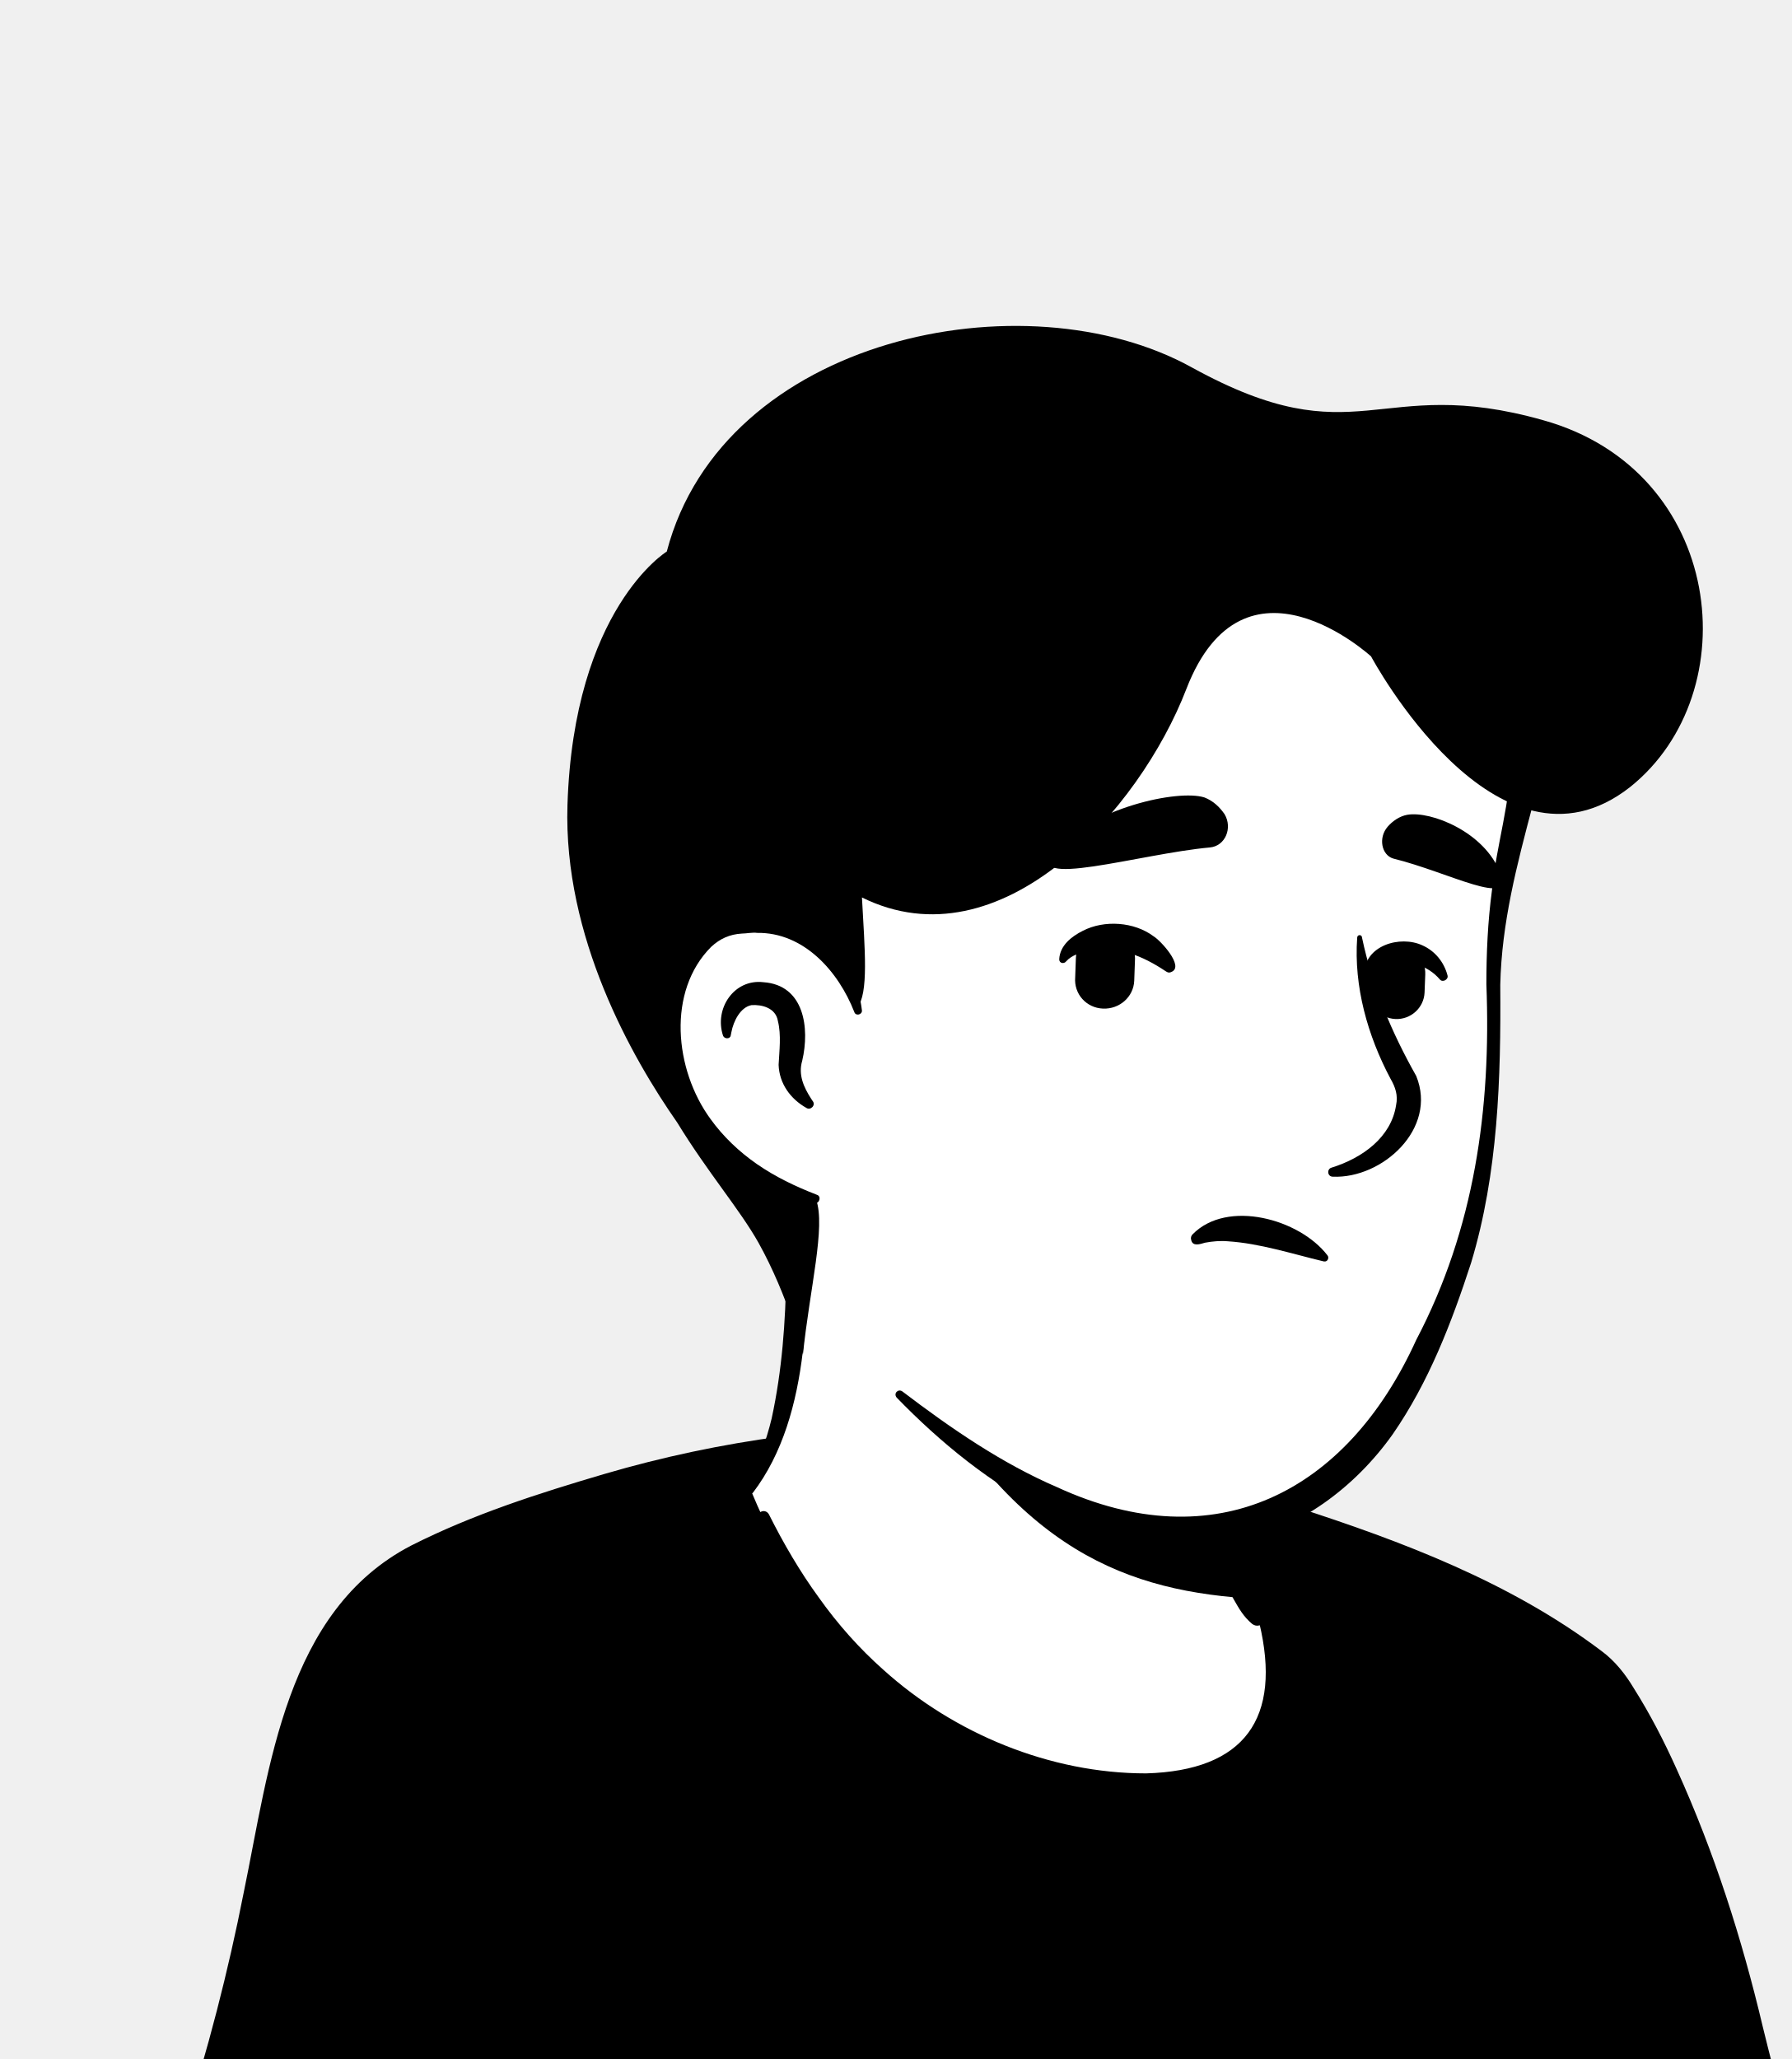
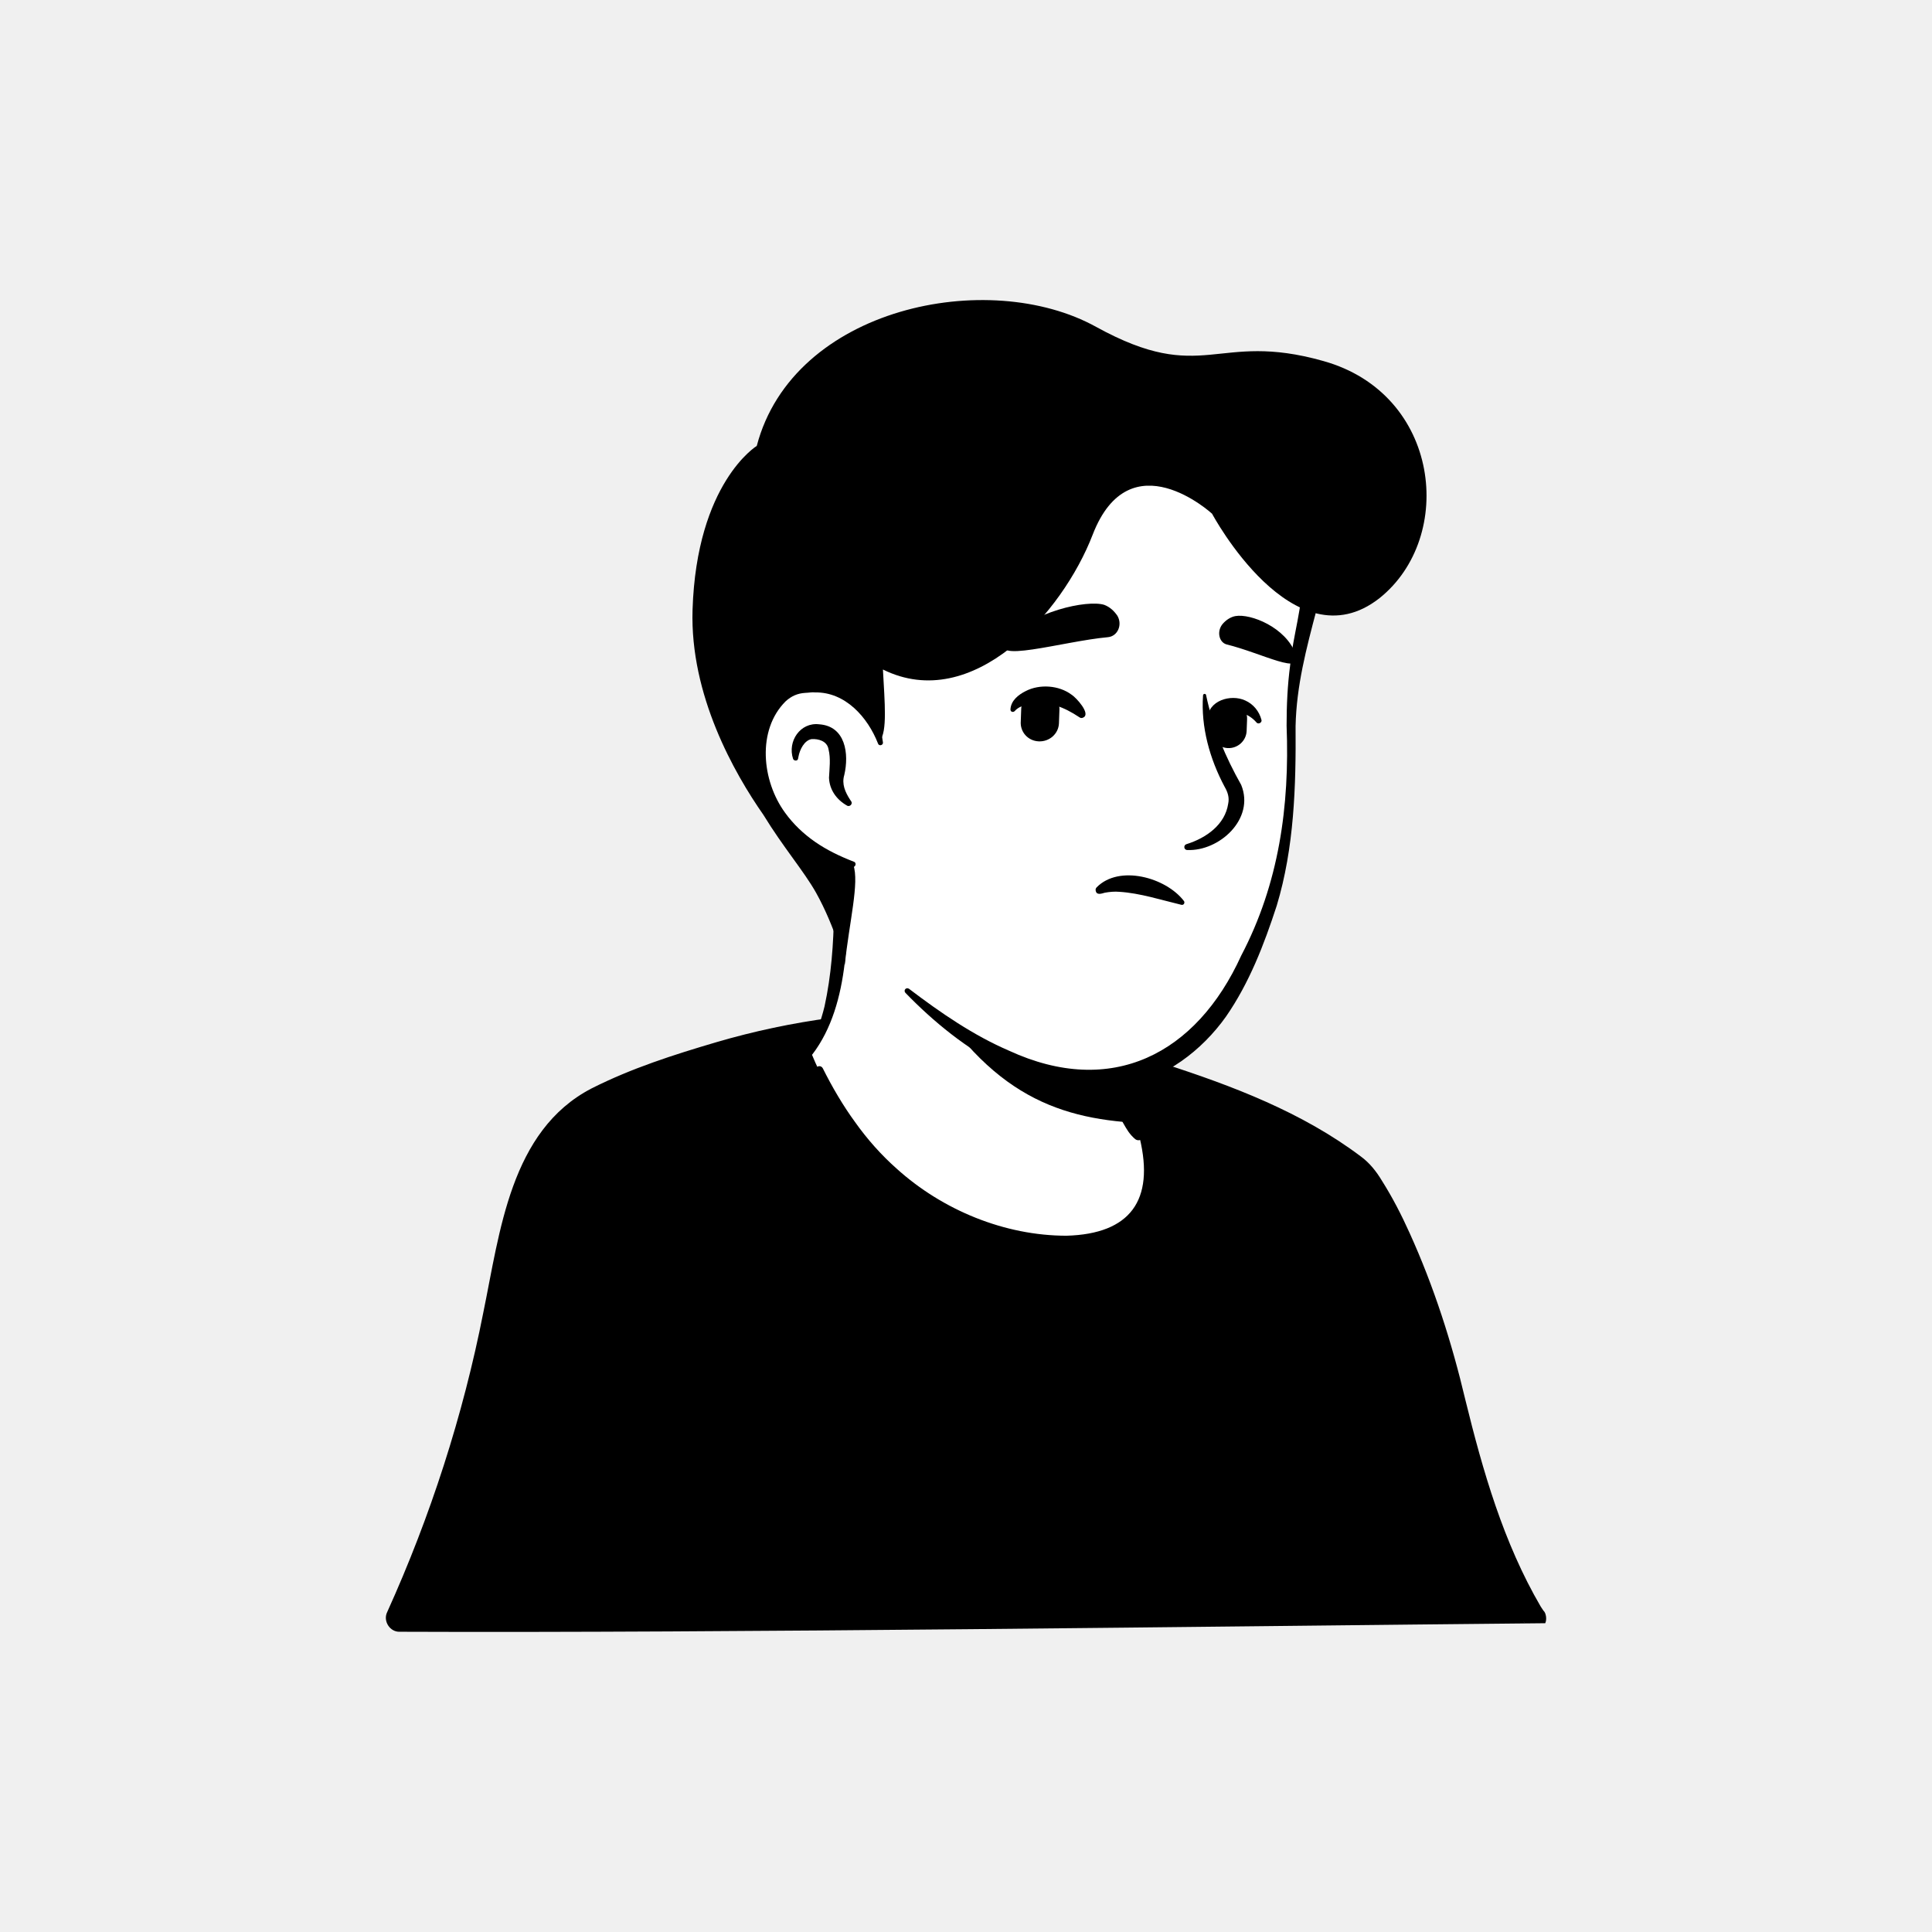
- <svg xmlns="http://www.w3.org/2000/svg">
-   <svg width="306" height="306" fill="none" style="z-index: 2; position: absolute; pointer-events: none;">
-     <path fill="#fff" d="M236.1 278.4c-.7.5-1.5 1-2.2 1.5-.8.5-1.5 1-2.3 1.4-.7.4-1.3.8-2 1.2-.1.1-.2.1-.3.2-2.3 1.4-4.7 2.7-7.1 3.9-.7.4-1.5.8-2.2 1.1 0 0-.1.1-.2.1l-2.4 1.2c-1.6.8-3.3 1.5-4.9 2.2-.8.4-1.7.7-2.5 1-.8.3-1.7.7-2.5 1-.8.3-1.7.7-2.5 1h-.1c-.8.3-1.7.6-2.5.9-1.8.6-3.7 1.2-5.5 1.8-.6.2-1.3.4-1.9.6-1.9.6-3.8 1.1-5.7 1.5-.7.2-1.4.3-2.2.5-1.8.4-3.7.8-5.5 1.2-.4.1-.7.1-1.1.2-.6.1-1.3.2-1.9.3-.9.1-1.7.3-2.6.4-.4.1-.8.1-1.2.2-.5.1-1.1.2-1.7.2-1.6.2-3.3.4-4.9.6-.5.1-1.1.1-1.6.2h-.1c-.7.1-1.4.1-2.1.2-.7.1-1.4.1-2.1.1-.4 0-.9.1-1.3.1-.8 0-1.5.1-2.2.1-1 0-1.9.1-2.9.1h-5c-42.2-.6-80.1-18.5-107.2-46.9 0 0 0-.1-.1-.1-3-2.7-.4-17.1 11.7-26.2 15.2-11.5 51.6-18.7 51.6-18.7s14.1-2.3 66.4 8.6c30.6 6.4 53.9 15.7 66.9 40.9 2.7 5.2 5.4 13.2-4.1 17.4Z" />
-     <path fill="#000" d="M173.6 219c19.2 3.9 39.7 8.1 55.5 20.8 5.3 4.3 8.8 10.6 11.7 16.7 1.4 3 2.8 6.1 3.9 9.4.6 2.2 1.5 4.7 1 7.3-.1.7-.7 1.6-1.2 2.1-2.3 2.3-4.8 3.7-7.3 5.5-14.7 10.2-31.6 17.4-49.1 21.2-39 8.5-81.2 1.9-115.5-18.6-11.4-6.9-21.9-15.3-30.9-25.2-1-1.2-1-3.2-1-4.5.1-3 .9-5.9 1.9-8.6 2.4-6.2 5.5-12.4 10.8-16.7 3.8-2.6 7.9-4.8 12.1-6.6 13.2-5.6 27.1-9.5 41.4-11.1 1.2-.1 1.4 1.6.2 1.8-13.7 2.8-27.3 7-40 12.7-4.6 2.3-9.5 4.3-13.2 7.9-3.5 3.8-6 8.5-8 13.3-1.3 2.9-2.2 7.5-1.8 9.8 6.3 7.5 13.7 14.1 21.7 19.8 43.8 30.6 110.3 32.6 156.9 7.1 4.2-2.3 8.3-4.9 12.2-7.6 1.9-1.3 3.9-2.4 5.4-3.9.1-.1 0 0 0 .1s-.1.2-.1.2c.1-1.2-.3-2.8-.8-4.4-1.8-5.8-4.7-11.9-7.8-17.2-4.9-7.9-13.2-12.9-21.6-16.9-5.8-2.7-11.9-4.8-18.1-6.8-6.2-2-12.5-3.7-18.8-5.2-1.6-.4-1.1-2.7.5-2.4Z" />
-   </svg>
-   <svg width="306" height="344" fill="none" style="z-index: 3; position: absolute; pointer-events: none;">
-     <path fill="#000" d="M269.3 340.4H16.4s14.9-31.4 21.5-67.2c4.6-24.8 8-39.3 20.9-47.3 9.1-5.6 34.7-13.7 52.9-16.3 7.4-1 22.1-2.1 34.8-1.1 9.6 1.2 29.4 6.8 37 8.9 11.4 3.2 36.1 12.7 47 22.7 4.3 4 14.5 24 21.1 53 7.6 33 17.7 47.3 17.7 47.3Z" />
-     <path fill="#000" d="M271.6 341.6c-73.9.7-182.1 2.2-255.1 1.9-2.2.1-3.8-2.4-2.8-4.4 9.6-21.2 16.9-43.8 21.4-66.7 3.7-17.9 6-40.5 24.1-49.9 8.9-4.5 18.3-7.5 27.8-10.3 16.7-4.9 34.4-7.3 51.8-6.8 2.7.1 5.5.2 8.3.4 6 .9 11.9 2.4 17.7 3.9 5.2 1.3 10.5 2.8 15.6 4.3.6.3.8 1.5 1.1 2.1.4.7.9.6 1.6.3.3-.1.6-.3.9-.2.7.1 1.7.5 2.4.7 15.5 5 31.1 10.9 44.2 20.8 1.9 1.4 3.4 3.3 4.6 5.3 2.4 3.8 4.4 7.7 6.2 11.7 5.4 11.9 9.4 24.4 12.4 37.1 3.9 15.9 8.5 31.9 16.8 46.1l.4.6.2.3c.6.5.8 2 .4 2.8Zm-4.6-2.4c-.5.6-.4 1.9 0 2.4l-.1-.2-.2-.4c-4.6-7.2-8-15.2-10.9-23.1-3-8.1-5.3-16.7-7.3-25.1-2.9-12.4-6.7-24.6-11.8-36.2-2.2-4.9-4.4-9.8-7.7-13.9-1.9-1.9-4.1-3.5-6.4-5-11.5-7.4-24.4-12.8-37.4-17-.5-.2-1.7-.5-2.3-.7-.6-.2-.6-1.9-1-2.3-.9-.8-1.9 1.4-2.8 1.2-5.1-1.4-10.4-2.8-15.6-4-6.2-1.4-12.3-3-18.5-3.5-27.4-1.8-55.1 4-80.3 14.9-12.2 5-16.8 16.3-19.7 28.4-2.6 10.2-4.1 21.3-6.5 31.6-4.6 19.1-11 37.5-19.1 55.5l-2.8-4.4c71-.2 178.4.9 250.4 1.8Z" />
-   </svg>
-   <svg width="306" height="306" fill="none" style="z-index: 4; position: absolute; pointer-events: none;">
-     <path fill="#fff" d="M182.999 245.6c-2.1 10.3-15.7 16.5-38.6 7.2-23.8-9.6-34.1-32.5-36.7-39.3 14.1-26.4 4.3-44.7 4.3-44.7 32.5-2.8 60.9 35.2 60.9 35.2l4.4 18.8c.4 1.6 1.2 3 2.4 4 2.1 3.7 4.6 12.2 3.3 18.8Z" />
-     <path fill="#000" d="M107.2 213.8c1.9-2.9 3.1-6.3 3.9-9.6 1.5-6.9 2-13.9 2.1-20.9v-2.6c-.3-2.6-1.2-5.3-2.2-7.7-1.3-3.2 3.4-5.2 4.9-2 .2.4.2 1.1.2 1.5.3 13.6.9 31.1-7.7 42.4-.6.6-1.8-.3-1.2-1.1ZM173.999 203.8c1.5.9 2 2.1 2.2 3.3.6 2.4.4 5 1 7.5.5 2.4 2 4.7 2.4 7.2.5 2.6 2 8.1 2.6 10.8.2.6-.2 1.3-.9 1.4-.4.1-.7 0-1-.2-1.3-1.1-1.9-2.2-2.7-3.6-1.3-2.4-2.2-4.6-3-7.3-.7-2.4-.4-5-1-7.5-.5-2.4-1.9-4.7-2.4-7.2-.3-1.2-.4-2.5.5-4 .6-.6 1.6-.8 2.3-.4Z" />
-     <path fill="#000" d="M181.2 230.2c-19.1-1-34.7-7-49.9-34.1 12.8 11.3 27.9 15.6 43.8 17.6l2.1 9.2c.4 1.6 2.8 6.3 4 7.3Z" />
-     <path fill="#000" d="M180.4 226.5c3.4 6.4 5.4 14.4 3.3 21.5-1.6 5-6.2 8.7-11.2 10.1-11.6 3.1-25-1.8-35.3-7.3-12.7-7.1-22.1-19-28.1-32-.4-1 1-1.8 1.6-.8 2.1 4.2 4.5 8.3 7.2 12 2.7 3.8 5.8 7.3 9.3 10.4 10.2 9.2 24 14.9 37.8 14.9 14.2-.4 19.6-7.9 16.3-21.7-.5-2.2-1.3-4.5-2.4-6.4-.6-.8.9-1.7 1.5-.7Z" />
-     <path fill="#fff" d="M219.1 106.4c1.8 8.4-4.2 17.4-4.2 39.8 0 22.9-4.2 47.8-21.5 65.1-14.9 14.9-32 14.3-52.1-1.4-2.8-2.2-12.6-9.6-15.1-12.1-2.9-2.9-4.5-5-5.9-7.2-1.2-2-.9-13.6-2.6-16.3-4.4-7.3-5.3.6-11-5.8-7.9-8.6-17.4-25.9-12.7-56.5 7.6-49.6 46.9-55.4 76-49.9 29.3 5.6 44.3 22.2 49.1 44.3Z" />
-     <path fill="#000" d="M111.7 177.4c-2.3-3.8-5.2-7.2-7.9-10.7-2.7-3.7-4.9-7.6-6.7-11.8-10.2-24.7-8.7-57 9.4-77.8 12.4-14.2 32-18.9 50-17.9 18 1.1 36.7 5.7 50 18.7 7.7 7.5 12.6 17.5 14.8 27.9.7 3.3.2 6.9-.6 10-2.3 8.7-4.5 17-4.7 26 .1 13.4-.3 27.1-4.2 40-2.8 8.6-6.1 17.2-11.3 24.7-5.4 7.6-13.5 13.7-22.8 15.5-18.7 3.8-36.2-8-48.6-20.8-.5-.6.2-1.3.8-.9 7.1 5.4 14.4 10.4 22.3 13.8 22.8 10.5 41.7.8 51.7-21.2 8.4-16 10.8-33.3 10.1-51.2 0-4.5.2-9 .8-13.5.6-6.5 2.8-13 2.7-19.4-1.7-10.4-6.5-20.4-13.7-28.1-17.1-18.1-49.9-23.4-72.9-15.2-27.1 9.6-34.4 36.9-35.9 63-1 15.6 3.6 30.9 15.4 41.6l4.7 4.9c1.6 2.2-1.8 4.8-3.4 2.4Z" />
-     <path fill="#fff" d="M123.5 145.6s-3.1-15-17.7-13.2c-12.6 1.6-17 31.8 11.6 40.2" />
-     <path fill="#000" d="M116.1 159.5c-2.3-1.3-3.9-3.5-4-6.2.1-2 .4-4.3-.1-6.3-.3-1.9-2.3-2.4-3.8-2.3-1.6.3-2.6 2.3-2.9 3.9 0 .1-.1.4-.1.5-.1.5-.9.5-1.1 0-1.3-3.9 1.6-8.2 5.8-7.7 5.9.4 6.7 6.6 5.6 11.3-.6 2 .2 3.8 1.3 5.5l.2.3c.5.6-.3 1.4-.9 1ZM196.1 135c1.5 7.1 4.3 13.7 7.8 19.9 3.1 7.6-4.9 14.8-12 14.5-.8 0-.9-1.1-.2-1.3 4.5-1.4 8.6-4.4 9.3-9 .3-1.4-.1-2.6-.8-3.8-3.3-6.2-5.3-13.3-4.8-20.3 0-.5.7-.5.7 0Z" />
-     <path fill="#000" d="M123 145.7c-2.3-5.9-7.3-11.5-14-11.4-.6-.1-1.6.1-2.2.1-1.7.1-3.1.7-4.4 1.9-6.4 6.4-5.3 17.7-.1 24.8 1.8 2.5 4.1 4.7 6.7 6.5 2.6 1.8 5.5 3.2 8.6 4.4.7.2.4 1.3-.3 1.2-6.7-1.4-13.1-4.7-17.5-10.2-6.8-8.2-8.2-21.9-.1-29.9 1.8-1.6 4.3-2.8 6.8-2.8.8 0 2-.2 2.8 0 4.2.2 8.2 2.3 10.8 5.6 2.3 2.8 3.6 6.2 4 9.6 0 .6-.9.8-1.1.2Z" />
-   </svg>
-   <svg width="306" height="306" fill="none" style="z-index: 5; position: absolute; pointer-events: none;">
-     <path fill="#000" d="M222.2 60.5c-24-6.8-26.6 5.6-50.6-7.6-24-13.3-67.5-4.4-75.6 26.5 0 0-13.4 8.2-14.3 36.5-.6 19 9.3 36.4 15.8 45.7 4.4 7.2 9 12.5 11.7 17.3 4.3 7.7 6.4 16.1 6.4 16.1 1-9.6 3.3-18.4 1.9-22.3l-3.3-1.1c-25-9.6-20.5-37.5-8.3-39.1 12.8-1.6 16.8 9.8 17.5 12.6 1.7-2.1 1.1-8.4.7-15.9 20 9.9 40-12.6 46.7-30 8.3-21.5 26.6-4.7 26.6-4.7s18.1 33.9 37.3 18.8c17-13.6 13.6-45.5-12.5-52.8Z" />
-   </svg>
-   <svg width="306" height="306" fill="none" style="z-index: 6; position: absolute; pointer-events: none;">
-     <path fill="#000" d="M174.2 122c2.2-.2 3.3-2.8 2.1-4.8-.7-1-1.6-1.9-2.9-2.4-3.8-1.2-16.2 1.5-21.6 7.7-4.8 5.7 12.4.4 22.4-.5ZM200.6 123.6c-1.7-.5-2.2-3-.8-4.6.7-.8 1.7-1.5 2.8-1.7 3.4-.6 11.2 2.5 13.4 8.4 2 5.1-7.3-.1-15.4-2.1ZM158.8 145.2c-2.4-.1-4.2-2.1-4-4.5l.1-2.8c.1-2.4 2.1-4.2 4.5-4 2.4.1 4.2 2.1 4 4.5l-.1 2.8c-.1 2.3-2.1 4.1-4.5 4ZM200.9 146.7c-2.2-.1-3.9-2-3.8-4.2l.1-2.6c.1-2.2 2-3.9 4.2-3.8 2.2.1 3.9 2 3.8 4.2l-.1 2.6c-.1 2.2-2 3.9-4.2 3.8Z" />
-     <path fill="#000" d="M167.8 139.8c-3.3-2.2-6.9-3.7-10.9-2.9-1.3.2-2.6.6-3.4 1.5-.3.4-1 .3-1-.3.1-2 1.8-3.3 3.4-4.1 3.1-1.6 7.4-1.3 10.2.8 1 .6 4.4 4.3 2.6 5.1-.4.2-.6.1-.9-.1ZM196.399 140.3c0-4.2 5.2-5.7 8.4-4.2 1.8.8 3.1 2.4 3.6 4.3.2.6-.7 1.1-1.1.6-1.7-2-4.6-3-6.9-1.8-.7.4-.8.7-1 1.1 0 2-2.9 1.9-3 0Z" />
-   </svg>
-   <svg width="306" height="306" fill="none" style="z-index: 7; position: absolute; pointer-events: none;">
-     <path fill="#000" d="M190.6 181.6c-4.6-1.1-9.2-2.6-13.8-2.9-1.1-.1-2.2 0-3.3.2-.7.2-1.8.6-2-.4-.1-.3 0-.6.2-.8 5-5.1 15.4-2.2 19.4 3 .3.3.1 1-.5.9Z" />
-   </svg>
-   <svg width="306" height="306" fill="none" style="z-index: 8; position: absolute; pointer-events: none;" />
-   <svg width="306" height="306" fill="none" style="z-index: 9; position: absolute; pointer-events: none;" />
+ <svg xmlns="http://www.w3.org/2000/svg" version="1.1" width="1080" height="1080" viewBox="0 0 1080 1080" xml:space="preserve">
+   <defs>
+ </defs>
+   <g transform="matrix(0 0 0 0 0 0)" id="22e27f4a-08b8-4099-9cfd-a1e0587a284c">
+ </g>
+   <g transform="matrix(1 0 0 1 540 540)" id="9993c875-a43f-4f8d-a973-8329eda7af16">
+     <rect style="stroke: none; stroke-width: 1; stroke-dasharray: none; stroke-linecap: butt; stroke-dashoffset: 0; stroke-linejoin: miter; stroke-miterlimit: 4; fill: rgb(255,255,255); fill-rule: nonzero; opacity: 1; visibility: hidden;" vector-effect="non-scaling-stroke" x="-540" y="-540" rx="0" ry="0" width="1080" height="1080" />
+   </g>
+   <g transform="matrix(2.51 0 0 2.51 540 540)">
+     <g style="" vector-effect="non-scaling-stroke">
+       <g transform="matrix(1 0 0 1 0 62.12)">
+         <path style="stroke: none; stroke-width: 1; stroke-dasharray: none; stroke-linecap: butt; stroke-dashoffset: 0; stroke-linejoin: miter; stroke-miterlimit: 4; fill: rgb(255,255,255); fill-rule: nonzero; opacity: 1;" vector-effect="non-scaling-stroke" transform=" translate(-142.6, -257.35)" d="M 236.1 278.4 C 235.4 278.9 234.6 279.4 233.9 279.9 C 233.1 280.4 232.4 280.9 231.6 281.3 C 230.9 281.7 230.3 282.1 229.6 282.5 C 229.5 282.6 229.4 282.6 229.3 282.7 C 227 284.1 224.6 285.4 222.2 286.6 C 221.5 287 220.7 287.4 220 287.7 C 220 287.7 219.9 287.8 219.8 287.8 L 217.4 289 C 215.8 289.8 214.1 290.5 212.5 291.2 C 211.7 291.6 210.8 291.9 210 292.2 C 209.2 292.5 208.3 292.9 207.5 293.2 C 206.7 293.5 205.8 293.9 205 294.2 L 204.9 294.2 C 204.1 294.5 203.2 294.8 202.4 295.1 C 200.6 295.7 198.7 296.3 196.9 296.9 C 196.3 297.1 195.6 297.3 195 297.5 C 193.1 298.1 191.2 298.6 189.3 299 C 188.6 299.2 187.9 299.3 187.1 299.5 C 185.3 299.9 183.4 300.3 181.6 300.7 C 181.2 300.8 180.9 300.8 180.5 300.9 C 179.9 301 179.2 301.1 178.6 301.2 C 177.7 301.3 176.9 301.5 176 301.6 C 175.6 301.7 175.2 301.7 174.8 301.8 C 174.3 301.9 173.7 302 173.1 302 C 171.5 302.2 169.8 302.4 168.2 302.6 C 167.7 302.7 167.1 302.7 166.6 302.8 L 166.5 302.8 C 165.8 302.9 165.1 302.9 164.4 303 C 163.7 303.1 163 303.1 162.3 303.1 C 161.9 303.1 161.4 303.2 161 303.2 C 160.2 303.2 159.5 303.3 158.8 303.3 C 157.8 303.3 156.9 303.4 155.9 303.4 L 150.9 303.4 C 108.7 302.8 70.8 284.9 43.7 256.5 C 43.7 256.5 43.7 256.4 43.6 256.4 C 40.6 253.7 43.2 239.3 55.3 230.2 C 70.5 218.7 106.9 211.5 106.9 211.5 C 106.9 211.5 121 209.2 173.3 220.1 C 203.9 226.5 227.2 235.8 240.2 261 C 242.9 266.2 245.6 274.2 236.1 278.4 Z" stroke-linecap="round" />
+       </g>
+       <g transform="matrix(1 0 0 1 0.67 62.93)">
+         <path style="stroke: none; stroke-width: 1; stroke-dasharray: none; stroke-linecap: butt; stroke-dashoffset: 0; stroke-linejoin: miter; stroke-miterlimit: 4; fill: rgb(0,0,0); fill-rule: nonzero; opacity: 1;" vector-effect="non-scaling-stroke" transform=" translate(-143.27, -258.16)" d="M 173.6 219 C 192.8 222.9 213.3 227.1 229.1 239.8 C 234.4 244.1 237.9 250.4 240.8 256.5 C 242.2 259.5 243.6 262.6 244.7 265.9 C 245.3 268.1 246.2 270.6 245.7 273.2 C 245.6 273.9 245 274.8 244.5 275.3 C 242.2 277.6 239.7 279 237.2 280.8 C 222.5 291 205.6 298.2 188.1 302 C 149.1 310.5 106.9 303.9 72.6 283.4 C 61.2 276.5 50.7 268.1 41.7 258.2 C 40.7 257 40.7 255 40.7 253.7 C 40.8 250.7 41.6 247.8 42.6 245.1 C 45 238.9 48.1 232.7 53.4 228.4 C 57.2 225.8 61.3 223.6 65.5 221.8 C 78.7 216.2 92.6 212.3 106.9 210.7 C 108.1 210.6 108.3 212.3 107.1 212.5 C 93.4 215.3 79.8 219.5 67.1 225.2 C 62.5 227.5 57.6 229.5 53.9 233.1 C 50.4 236.9 47.9 241.6 45.9 246.4 C 44.6 249.3 43.7 253.9 44.1 256.2 C 50.4 263.7 57.8 270.3 65.8 276 C 109.6 306.6 176.1 308.6 222.7 283.1 C 226.9 280.8 231 278.2 234.9 275.5 C 236.8 274.2 238.8 273.1 240.3 271.6 C 240.4 271.5 240.3 271.6 240.3 271.7 C 240.3 271.8 240.2 271.9 240.2 271.9 C 240.3 270.7 239.9 269.1 239.4 267.5 C 237.6 261.7 234.7 255.6 231.6 250.3 C 226.7 242.4 218.4 237.4 210 233.4 C 204.2 230.7 198.1 228.6 191.9 226.6 C 185.7 224.6 179.4 222.9 173.1 221.4 C 171.5 221 172 218.7 173.6 219 Z" stroke-linecap="round" />
+       </g>
+       <g transform="matrix(1 0 0 1 0.25 79.03)">
+         <path style="stroke: none; stroke-width: 1; stroke-dasharray: none; stroke-linecap: butt; stroke-dashoffset: 0; stroke-linejoin: miter; stroke-miterlimit: 4; fill: rgb(0,0,0); fill-rule: nonzero; opacity: 1;" vector-effect="non-scaling-stroke" transform=" translate(-142.85, -274.25)" d="M 269.3 340.4 L 16.4 340.4 C 16.4 340.4 31.3 309 37.9 273.2 C 42.5 248.4 45.9 233.9 58.8 225.9 C 67.9 220.3 93.5 212.2 111.7 209.6 C 119.1 208.6 133.8 207.5 146.5 208.5 C 156.1 209.7 175.9 215.3 183.5 217.4 C 194.9 220.6 219.6 230.1 230.5 240.1 C 234.8 244.1 245 264.1 251.6 293.1 C 259.2 326.1 269.3 340.4 269.3 340.4 Z" stroke-linecap="round" />
+       </g>
+       <g transform="matrix(1 0 0 1 0 79.21)">
+         <path style="stroke: none; stroke-width: 1; stroke-dasharray: none; stroke-linecap: butt; stroke-dashoffset: 0; stroke-linejoin: miter; stroke-miterlimit: 4; fill: rgb(0,0,0); fill-rule: nonzero; opacity: 1;" vector-effect="non-scaling-stroke" transform=" translate(-142.6, -274.44)" d="M 271.6 341.6 C 197.7 342.3 89.5 343.8 16.5 343.5 C 14.3 343.6 12.7 341.1 13.7 339.1 C 23.3 317.9 30.6 295.3 35.1 272.4 C 38.8 254.5 41.1 231.9 59.2 222.5 C 68.1 218 77.5 215 87 212.2 C 103.7 207.3 121.4 204.9 138.8 205.4 C 141.5 205.5 144.3 205.6 147.1 205.8 C 153.1 206.7 159 208.2 164.8 209.7 C 170 211 175.3 212.5 180.4 214 C 181 214.3 181.2 215.5 181.5 216.1 C 181.9 216.8 182.4 216.7 183.1 216.4 C 183.4 216.3 183.7 216.1 184 216.2 C 184.7 216.3 185.7 216.7 186.4 216.9 C 201.9 221.9 217.5 227.8 230.6 237.7 C 232.5 239.1 234 241 235.2 243 C 237.6 246.8 239.6 250.7 241.4 254.7 C 246.8 266.6 250.8 279.1 253.8 291.8 C 257.7 307.7 262.3 323.7 270.6 337.9 L 271 338.5 L 271.2 338.8 C 271.8 339.3 272 340.8 271.6 341.6 Z M 267 339.2 C 266.5 339.8 266.6 341.1 267 341.6 L 266.9 341.4 L 266.7 341 C 262.1 333.8 258.7 325.8 255.8 317.9 C 252.8 309.8 250.5 301.2 248.5 292.8 C 245.6 280.4 241.8 268.2 236.7 256.6 C 234.5 251.7 232.3 246.8 229 242.7 C 227.1 240.8 224.9 239.2 222.6 237.7 C 211.1 230.3 198.2 224.9 185.2 220.7 C 184.7 220.5 183.5 220.2 182.9 220 C 182.3 219.8 182.3 218.1 181.9 217.7 C 181 216.9 180 219.1 179.1 218.9 C 174 217.5 168.7 216.1 163.5 214.9 C 157.3 213.5 151.2 211.9 145 211.4 C 117.6 209.6 89.9 215.4 64.7 226.3 C 52.5 231.3 47.9 242.6 45 254.7 C 42.4 264.9 40.9 276 38.5 286.3 C 33.9 305.4 27.5 323.8 19.4 341.8 L 16.6 337.4 C 87.6 337.2 195 338.3 267 339.2 Z" stroke-linecap="round" />
+       </g>
+       <g transform="matrix(1 0 0 1 2.93 17.77)">
+         <path style="stroke: none; stroke-width: 1; stroke-dasharray: none; stroke-linecap: butt; stroke-dashoffset: 0; stroke-linejoin: miter; stroke-miterlimit: 4; fill: rgb(255,255,255); fill-rule: nonzero; opacity: 1;" vector-effect="non-scaling-stroke" transform=" translate(-145.53, -213.01)" d="M 182.999 245.6 C 180.899 255.9 167.299 262.1 144.399 252.8 C 120.599 243.2 110.299 220.3 107.699 213.5 C 121.799 187.1 111.999 168.8 111.999 168.8 C 144.499 166 172.899 204 172.899 204 L 177.299 222.8 C 177.699 224.4 178.499 225.8 179.699 226.8 C 181.799 230.5 184.299 239 182.999 245.6 Z" stroke-linecap="round" />
+       </g>
+       <g transform="matrix(1 0 0 1 2.04 6.48)">
+         <path style="stroke: none; stroke-width: 1; stroke-dasharray: none; stroke-linecap: butt; stroke-dashoffset: 0; stroke-linejoin: miter; stroke-miterlimit: 4; fill: rgb(0,0,0); fill-rule: nonzero; opacity: 1;" vector-effect="non-scaling-stroke" transform=" translate(-144.64, -201.71)" d="M 107.2 213.8 C 109.1 210.9 110.3 207.5 111.1 204.2 C 112.6 197.3 113.1 190.3 113.2 183.3 L 113.2 180.7 C 112.9 178.1 112 175.4 111 173 C 109.7 169.8 114.4 167.8 115.9 171 C 116.1 171.4 116.1 172.1 116.1 172.5 C 116.4 186.1 117 203.6 108.4 214.9 C 107.8 215.5 106.6 214.6 107.2 213.8 Z M 173.999 203.8 C 175.499 204.7 175.999 205.9 176.199 207.1 C 176.799 209.5 176.599 212.1 177.199 214.6 C 177.699 217 179.199 219.3 179.599 221.8 C 180.099 224.4 181.599 229.9 182.199 232.6 C 182.399 233.2 181.999 233.9 181.299 234 C 180.899 234.1 180.599 234 180.299 233.8 C 178.999 232.7 178.399 231.6 177.599 230.2 C 176.299 227.8 175.399 225.6 174.599 222.9 C 173.899 220.5 174.199 217.9 173.599 215.4 C 173.099 213 171.699 210.7 171.199 208.2 C 170.899 207 170.799 205.7 171.699 204.2 C 172.299 203.6 173.299 203.4 173.999 203.8 Z" stroke-linecap="round" />
+       </g>
+       <g transform="matrix(1 0 0 1 13.65 17.92)">
+         <path style="stroke: none; stroke-width: 1; stroke-dasharray: none; stroke-linecap: butt; stroke-dashoffset: 0; stroke-linejoin: miter; stroke-miterlimit: 4; fill: rgb(0,0,0); fill-rule: nonzero; opacity: 1;" vector-effect="non-scaling-stroke" transform=" translate(-156.25, -213.15)" d="M 181.2 230.2 C 162.1 229.2 146.5 223.2 131.3 196.1 C 144.1 207.4 159.2 211.7 175.1 213.7 L 177.2 222.9 C 177.6 224.5 180 229.2 181.2 230.2 Z" stroke-linecap="round" />
+       </g>
+       <g transform="matrix(1 0 0 1 4.19 43.07)">
+         <path style="stroke: none; stroke-width: 1; stroke-dasharray: none; stroke-linecap: butt; stroke-dashoffset: 0; stroke-linejoin: miter; stroke-miterlimit: 4; fill: rgb(0,0,0); fill-rule: nonzero; opacity: 1;" vector-effect="non-scaling-stroke" transform=" translate(-146.79, -238.3)" d="M 180.4 226.5 C 183.8 232.9 185.8 240.9 183.7 248 C 182.1 253 177.5 256.7 172.5 258.1 C 160.9 261.2 147.5 256.3 137.2 250.8 C 124.5 243.7 115.1 231.8 109.1 218.8 C 108.7 217.8 110.1 217 110.7 218 C 112.8 222.2 115.2 226.3 117.9 230 C 120.6 233.8 123.7 237.3 127.2 240.4 C 137.4 249.6 151.2 255.3 165 255.3 C 179.2 254.9 184.6 247.4 181.3 233.6 C 180.8 231.4 180 229.1 178.9 227.2 C 178.3 226.4 179.8 225.5 180.4 226.5 Z" stroke-linecap="round" />
+       </g>
+       <g transform="matrix(1 0 0 1 13.49 -53.98)">
+         <path style="stroke: none; stroke-width: 1; stroke-dasharray: none; stroke-linecap: butt; stroke-dashoffset: 0; stroke-linejoin: miter; stroke-miterlimit: 4; fill: rgb(255,255,255); fill-rule: nonzero; opacity: 1;" vector-effect="non-scaling-stroke" transform=" translate(-156.09, -141.25)" d="M 219.1 106.4 C 220.9 114.8 214.9 123.8 214.9 146.2 C 214.9 169.1 210.7 194 193.4 211.3 C 178.5 226.2 161.4 225.6 141.3 209.9 C 138.5 207.7 128.7 200.3 126.2 197.8 C 123.3 194.9 121.7 192.8 120.3 190.6 C 119.1 188.6 119.4 177 117.7 174.3 C 113.3 167 112.4 174.9 106.7 168.5 C 98.8 159.9 89.3 142.6 94 112 C 101.6 62.4 140.9 56.6 170 62.1 C 199.3 67.7 214.3 84.3 219.1 106.4 Z" stroke-linecap="round" />
+       </g>
+       <g transform="matrix(1 0 0 1 13.61 -54.33)">
+         <path style="stroke: none; stroke-width: 1; stroke-dasharray: none; stroke-linecap: butt; stroke-dashoffset: 0; stroke-linejoin: miter; stroke-miterlimit: 4; fill: rgb(0,0,0); fill-rule: nonzero; opacity: 1;" vector-effect="non-scaling-stroke" transform=" translate(-156.21, -140.9)" d="M 111.7 177.4 C 109.4 173.6 106.5 170.2 103.8 166.7 C 101.1 163 98.9 159.1 97.1 154.9 C 86.9 130.2 88.4 97.9 106.5 77.1 C 118.9 62.9 138.5 58.2 156.5 59.2 C 174.5 60.3 193.2 64.9 206.5 77.9 C 214.2 85.4 219.1 95.4 221.3 105.8 C 222 109.1 221.5 112.7 220.7 115.8 C 218.4 124.5 216.2 132.8 216 141.8 C 216.1 155.2 215.7 168.9 211.8 181.8 C 209 190.4 205.7 199 200.5 206.5 C 195.1 214.1 187 220.2 177.7 222 C 159 225.8 141.5 214 129.1 201.2 C 128.6 200.6 129.3 199.9 129.9 200.3 C 137 205.7 144.3 210.7 152.2 214.1 C 175 224.6 193.9 214.9 203.9 192.9 C 212.3 176.9 214.7 159.6 214 141.7 C 214 137.2 214.2 132.7 214.8 128.2 C 215.4 121.7 217.6 115.2 217.5 108.8 C 215.8 98.4 211 88.4 203.8 80.7 C 186.7 62.6 153.9 57.3 130.9 65.5 C 103.8 75.1 96.5 102.4 95 128.5 C 94 144.1 98.6 159.4 110.4 170.1 L 115.1 175 C 116.7 177.2 113.3 179.8 111.7 177.4 Z" stroke-linecap="round" />
+       </g>
+       <g transform="matrix(1 0 0 1 -32.83 -42.81)">
+         <path style="stroke: none; stroke-width: 1; stroke-dasharray: none; stroke-linecap: butt; stroke-dashoffset: 0; stroke-linejoin: miter; stroke-miterlimit: 4; fill: rgb(255,255,255); fill-rule: nonzero; opacity: 1;" vector-effect="non-scaling-stroke" transform=" translate(-109.76, -152.43)" d="M 123.5 145.6 C 123.5 145.6 120.4 130.6 105.8 132.4 C 93.2 134 88.8 164.2 117.4 172.6" stroke-linecap="round" />
+       </g>
+       <g transform="matrix(1 0 0 1 11.58 -43.21)">
+         <path style="stroke: none; stroke-width: 1; stroke-dasharray: none; stroke-linecap: butt; stroke-dashoffset: 0; stroke-linejoin: miter; stroke-miterlimit: 4; fill: rgb(0,0,0); fill-rule: nonzero; opacity: 1;" vector-effect="non-scaling-stroke" transform=" translate(-154.19, -152.02)" d="M 116.1 159.5 C 113.8 158.2 112.2 156 112.1 153.3 C 112.2 151.3 112.5 149 112 147 C 111.7 145.1 109.7 144.6 108.2 144.7 C 106.6 145 105.6 147 105.3 148.6 C 105.3 148.7 105.2 149 105.2 149.1 C 105.1 149.6 104.3 149.6 104.1 149.1 C 102.8 145.2 105.7 140.9 109.9 141.4 C 115.8 141.8 116.6 148 115.5 152.7 C 114.9 154.7 115.7 156.5 116.8 158.2 L 117 158.5 C 117.5 159.1 116.7 159.9 116.1 159.5 Z M 196.1 135 C 197.6 142.1 200.4 148.7 203.9 154.9 C 207 162.5 199 169.7 191.9 169.4 C 191.1 169.4 191 168.3 191.7 168.1 C 196.2 166.7 200.3 163.7 201 159.1 C 201.3 157.7 200.9 156.5 200.2 155.3 C 196.9 149.1 194.9 142 195.4 135 C 195.4 134.5 196.1 134.5 196.1 135 Z" stroke-linecap="round" />
+       </g>
+       <g transform="matrix(1 0 0 1 -33.47 -43.52)">
+         <path style="stroke: none; stroke-width: 1; stroke-dasharray: none; stroke-linecap: butt; stroke-dashoffset: 0; stroke-linejoin: miter; stroke-miterlimit: 4; fill: rgb(0,0,0); fill-rule: nonzero; opacity: 1;" vector-effect="non-scaling-stroke" transform=" translate(-109.12, -151.71)" d="M 123 145.7 C 120.7 139.8 115.7 134.2 109 134.3 C 108.4 134.2 107.4 134.4 106.8 134.4 C 105.1 134.5 103.7 135.1 102.4 136.3 C 96 142.7 97.1 154 102.3 161.1 C 104.1 163.6 106.4 165.8 109 167.6 C 111.6 169.4 114.5 170.8 117.6 172 C 118.3 172.2 118 173.3 117.3 173.2 C 110.6 171.8 104.2 168.5 99.8 163 C 93 154.8 91.6 141.1 99.7 133.1 C 101.5 131.5 104 130.3 106.5 130.3 C 107.3 130.3 108.5 130.1 109.3 130.3 C 113.5 130.5 117.5 132.6 120.1 135.9 C 122.4 138.7 123.7 142.1 124.1 145.5 C 124.1 146.1 123.2 146.3 123 145.7 Z" stroke-linecap="round" />
+       </g>
+       <g transform="matrix(1 0 0 1 20.82 -74.27)">
+         <path style="stroke: none; stroke-width: 1; stroke-dasharray: none; stroke-linecap: butt; stroke-dashoffset: 0; stroke-linejoin: miter; stroke-miterlimit: 4; fill: rgb(0,0,0); fill-rule: nonzero; opacity: 1;" vector-effect="non-scaling-stroke" transform=" translate(-163.42, -120.96)" d="M 222.2 60.5 C 198.2 53.7 195.6 66.1 171.6 52.9 C 147.6 39.6 104.1 48.5 96 79.4 C 96 79.4 82.6 87.6 81.7 115.9 C 81.1 134.9 91 152.3 97.5 161.6 C 101.9 168.8 106.5 174.1 109.2 178.9 C 113.5 186.6 115.6 195 115.6 195 C 116.6 185.4 118.9 176.6 117.5 172.7 L 114.2 171.6 C 89.2 162 93.7 134.1 105.9 132.5 C 118.7 130.9 122.7 142.3 123.4 145.1 C 125.1 143 124.5 136.7 124.1 129.2 C 144.1 139.1 164.1 116.6 170.8 99.2 C 179.1 77.7 197.4 94.5 197.4 94.5 C 197.4 94.5 215.5 128.4 234.7 113.3 C 251.7 99.7 248.3 67.8 222.2 60.5 Z" stroke-linecap="round" />
+       </g>
+       <g transform="matrix(1 0 0 1 41.02 -64.62)">
+         <path style="stroke: none; stroke-width: 1; stroke-dasharray: none; stroke-linecap: butt; stroke-dashoffset: 0; stroke-linejoin: miter; stroke-miterlimit: 4; fill: rgb(0,0,0); fill-rule: nonzero; opacity: 1;" vector-effect="non-scaling-stroke" transform=" translate(-183.62, -130.61)" d="M 174.2 122 C 176.4 121.8 177.5 119.2 176.3 117.2 C 175.6 116.2 174.7 115.3 173.4 114.8 C 169.6 113.6 157.2 116.3 151.8 122.5 C 147 128.2 164.2 122.9 174.2 122 Z M 200.6 123.6 C 198.9 123.1 198.4 120.6 199.8 119 C 200.5 118.2 201.5 117.5 202.6 117.3 C 206 116.7 213.8 119.8 216 125.7 C 218 130.8 208.7 125.6 200.6 123.6 Z M 158.8 145.2 C 156.4 145.1 154.6 143.1 154.8 140.7 L 154.9 137.9 C 155 135.5 157 133.7 159.4 133.9 C 161.8 134 163.6 136 163.4 138.4 L 163.3 141.2 C 163.2 143.5 161.2 145.3 158.8 145.2 Z M 200.9 146.7 C 198.7 146.6 197 144.7 197.1 142.5 L 197.2 139.9 C 197.3 137.7 199.2 136 201.4 136.1 C 203.6 136.2 205.3 138.1 205.2 140.3 L 205.1 142.9 C 205 145.1 203.1 146.8 200.9 146.7 Z" stroke-linecap="round" />
+       </g>
+       <g transform="matrix(1 0 0 1 37.86 -57.86)">
+         <path style="stroke: none; stroke-width: 1; stroke-dasharray: none; stroke-linecap: butt; stroke-dashoffset: 0; stroke-linejoin: miter; stroke-miterlimit: 4; fill: rgb(0,0,0); fill-rule: nonzero; opacity: 1;" vector-effect="non-scaling-stroke" transform=" translate(-180.46, -137.37)" d="M 167.8 139.8 C 164.5 137.6 160.9 136.1 156.9 136.9 C 155.6 137.1 154.3 137.5 153.5 138.4 C 153.2 138.8 152.5 138.7 152.5 138.1 C 152.6 136.1 154.3 134.8 155.9 134 C 159 132.4 163.3 132.7 166.1 134.8 C 167.1 135.4 170.5 139.1 168.7 139.9 C 168.3 140.1 168.1 140 167.8 139.8 Z M 196.399 140.3 C 196.399 136.1 201.599 134.6 204.799 136.1 C 206.599 136.9 207.899 138.5 208.399 140.4 C 208.599 141 207.699 141.5 207.299 141 C 205.599 139 202.699 138 200.399 139.2 C 199.699 139.6 199.599 139.9 199.399 140.3 C 199.399 142.3 196.499 142.2 196.399 140.3 Z" stroke-linecap="round" />
+       </g>
+       <g transform="matrix(1 0 0 1 38.75 -16.9)">
+         <path style="stroke: none; stroke-width: 1; stroke-dasharray: none; stroke-linecap: butt; stroke-dashoffset: 0; stroke-linejoin: miter; stroke-miterlimit: 4; fill: rgb(0,0,0); fill-rule: nonzero; opacity: 1;" vector-effect="non-scaling-stroke" transform=" translate(-181.35, -178.32)" d="M 190.6 181.6 C 186 180.5 181.4 179 176.8 178.7 C 175.7 178.6 174.6 178.7 173.5 178.9 C 172.8 179.1 171.7 179.5 171.5 178.5 C 171.4 178.2 171.5 177.9 171.7 177.7 C 176.7 172.6 187.1 175.5 191.1 180.7 C 191.4 181 191.2 181.7 190.6 181.6 Z" stroke-linecap="round" />
+       </g>
+     </g>
+   </g>
</svg>
